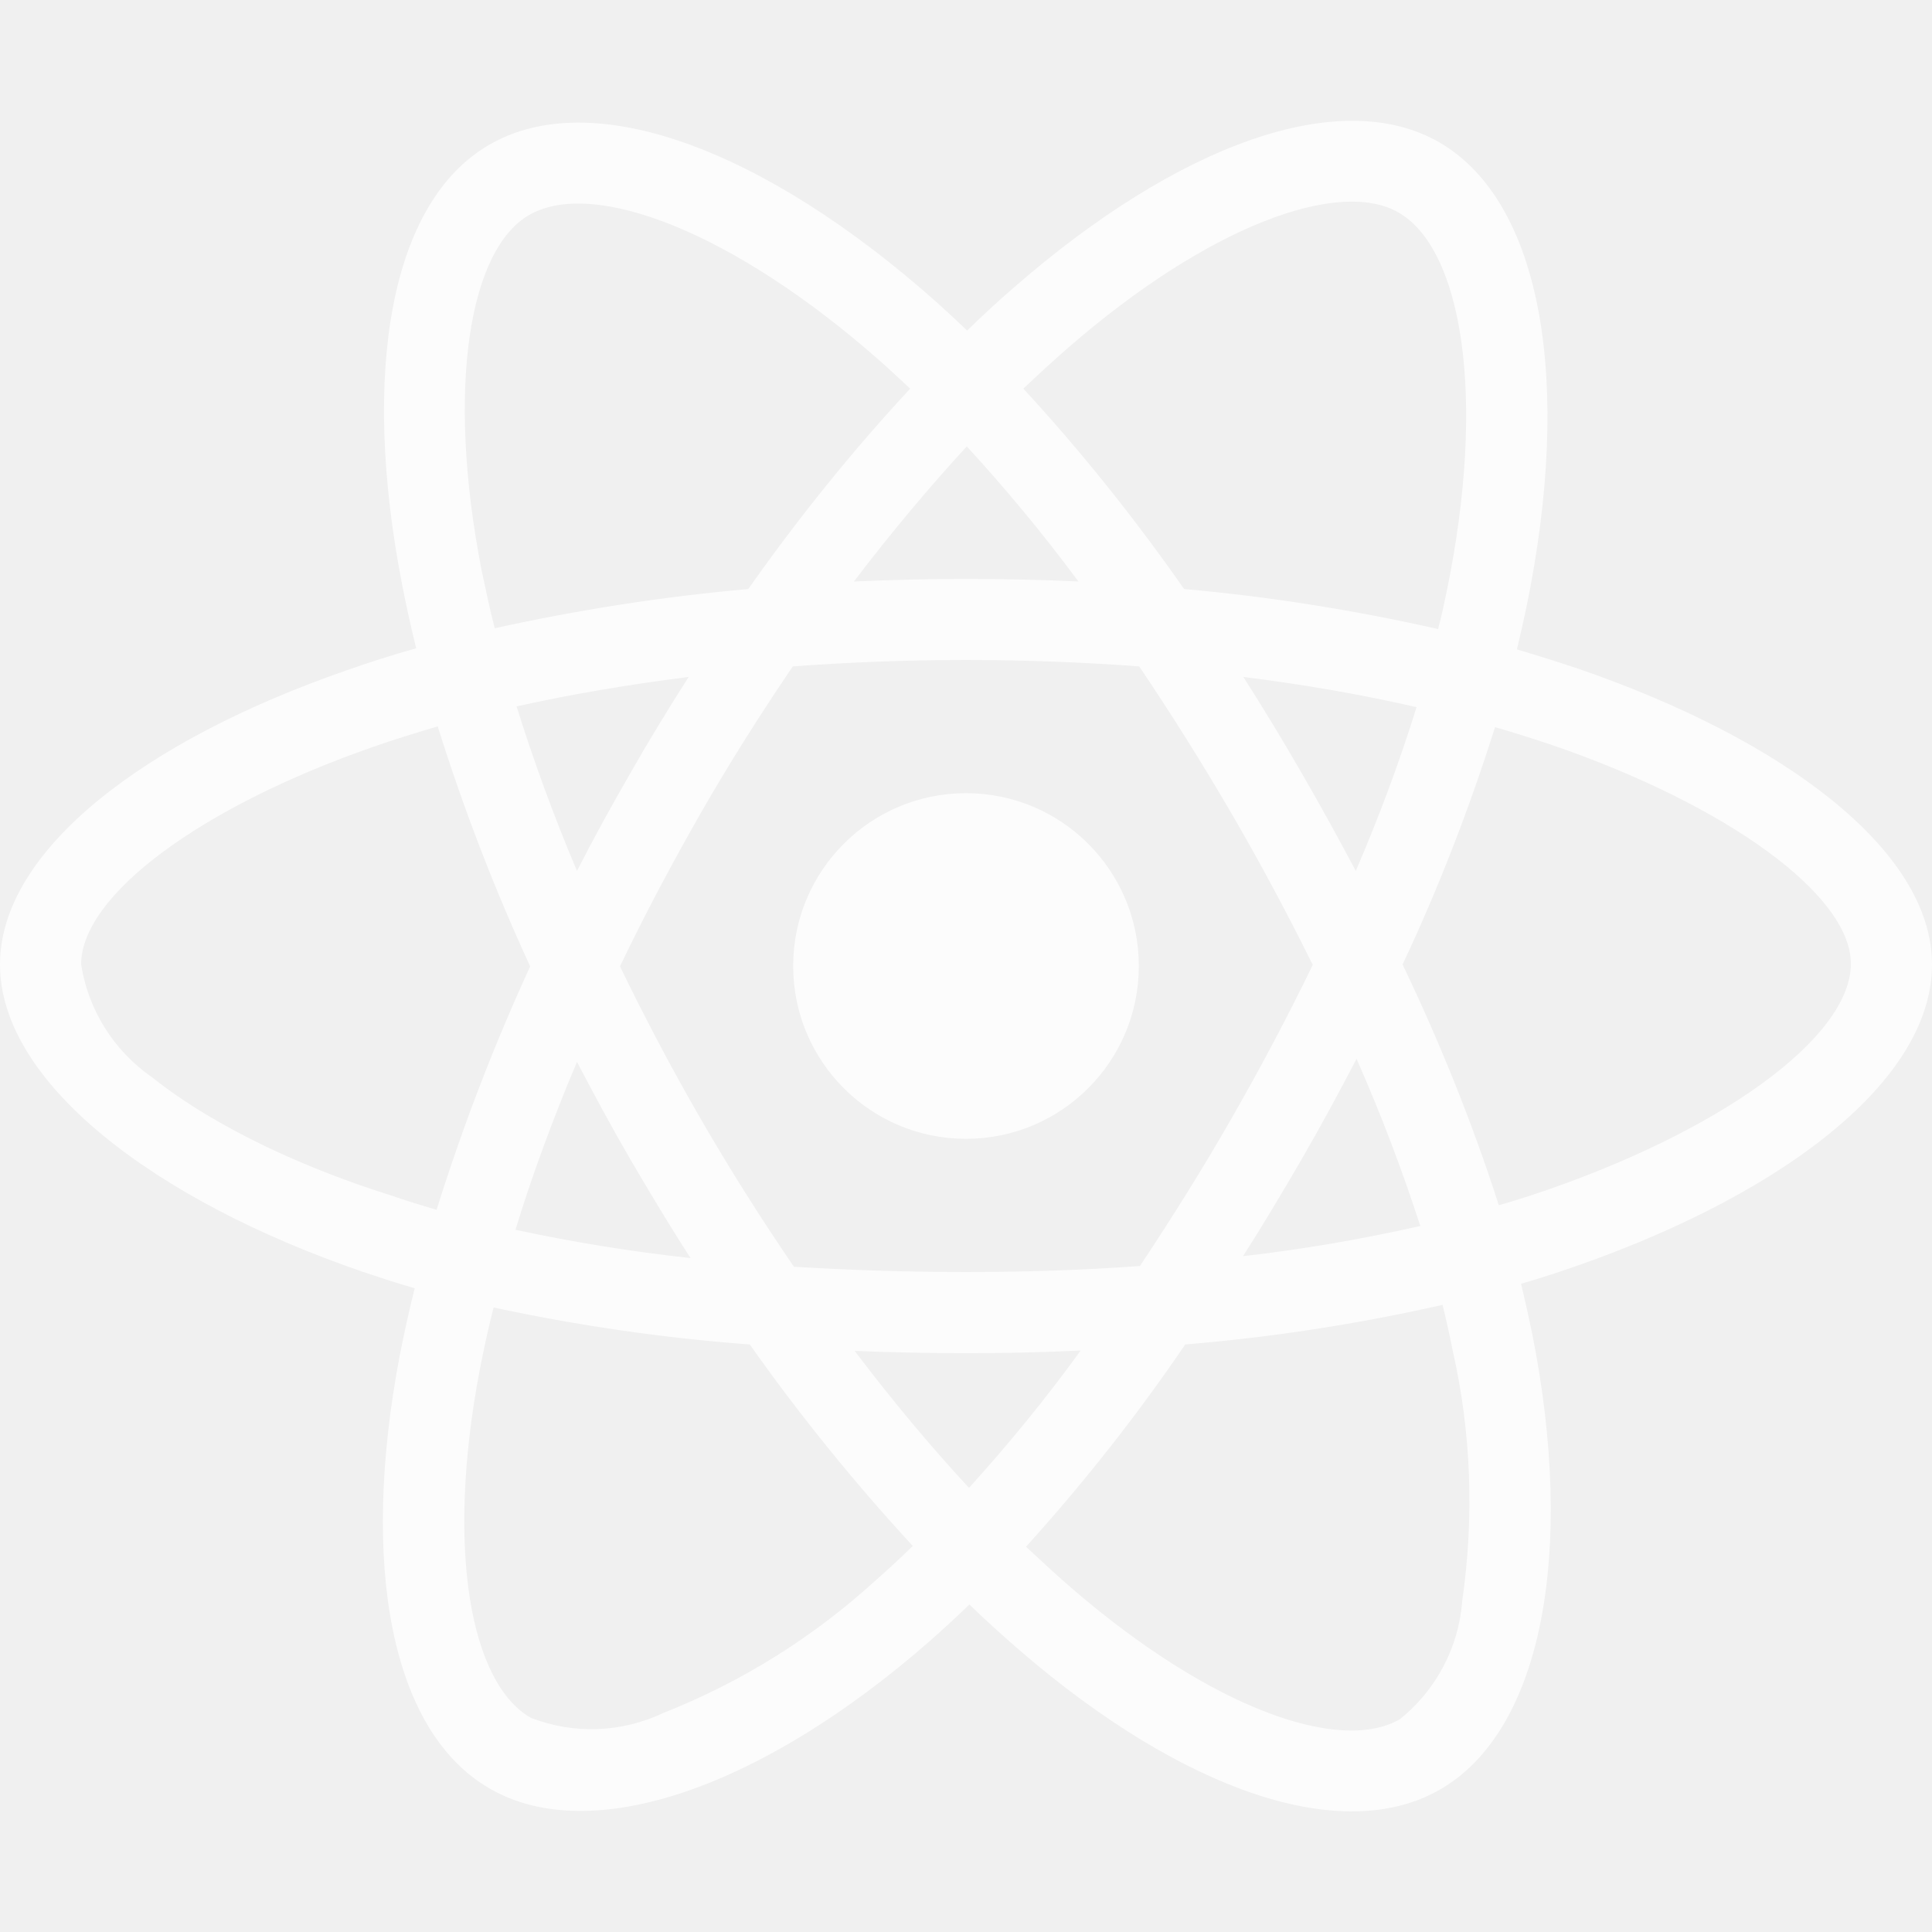
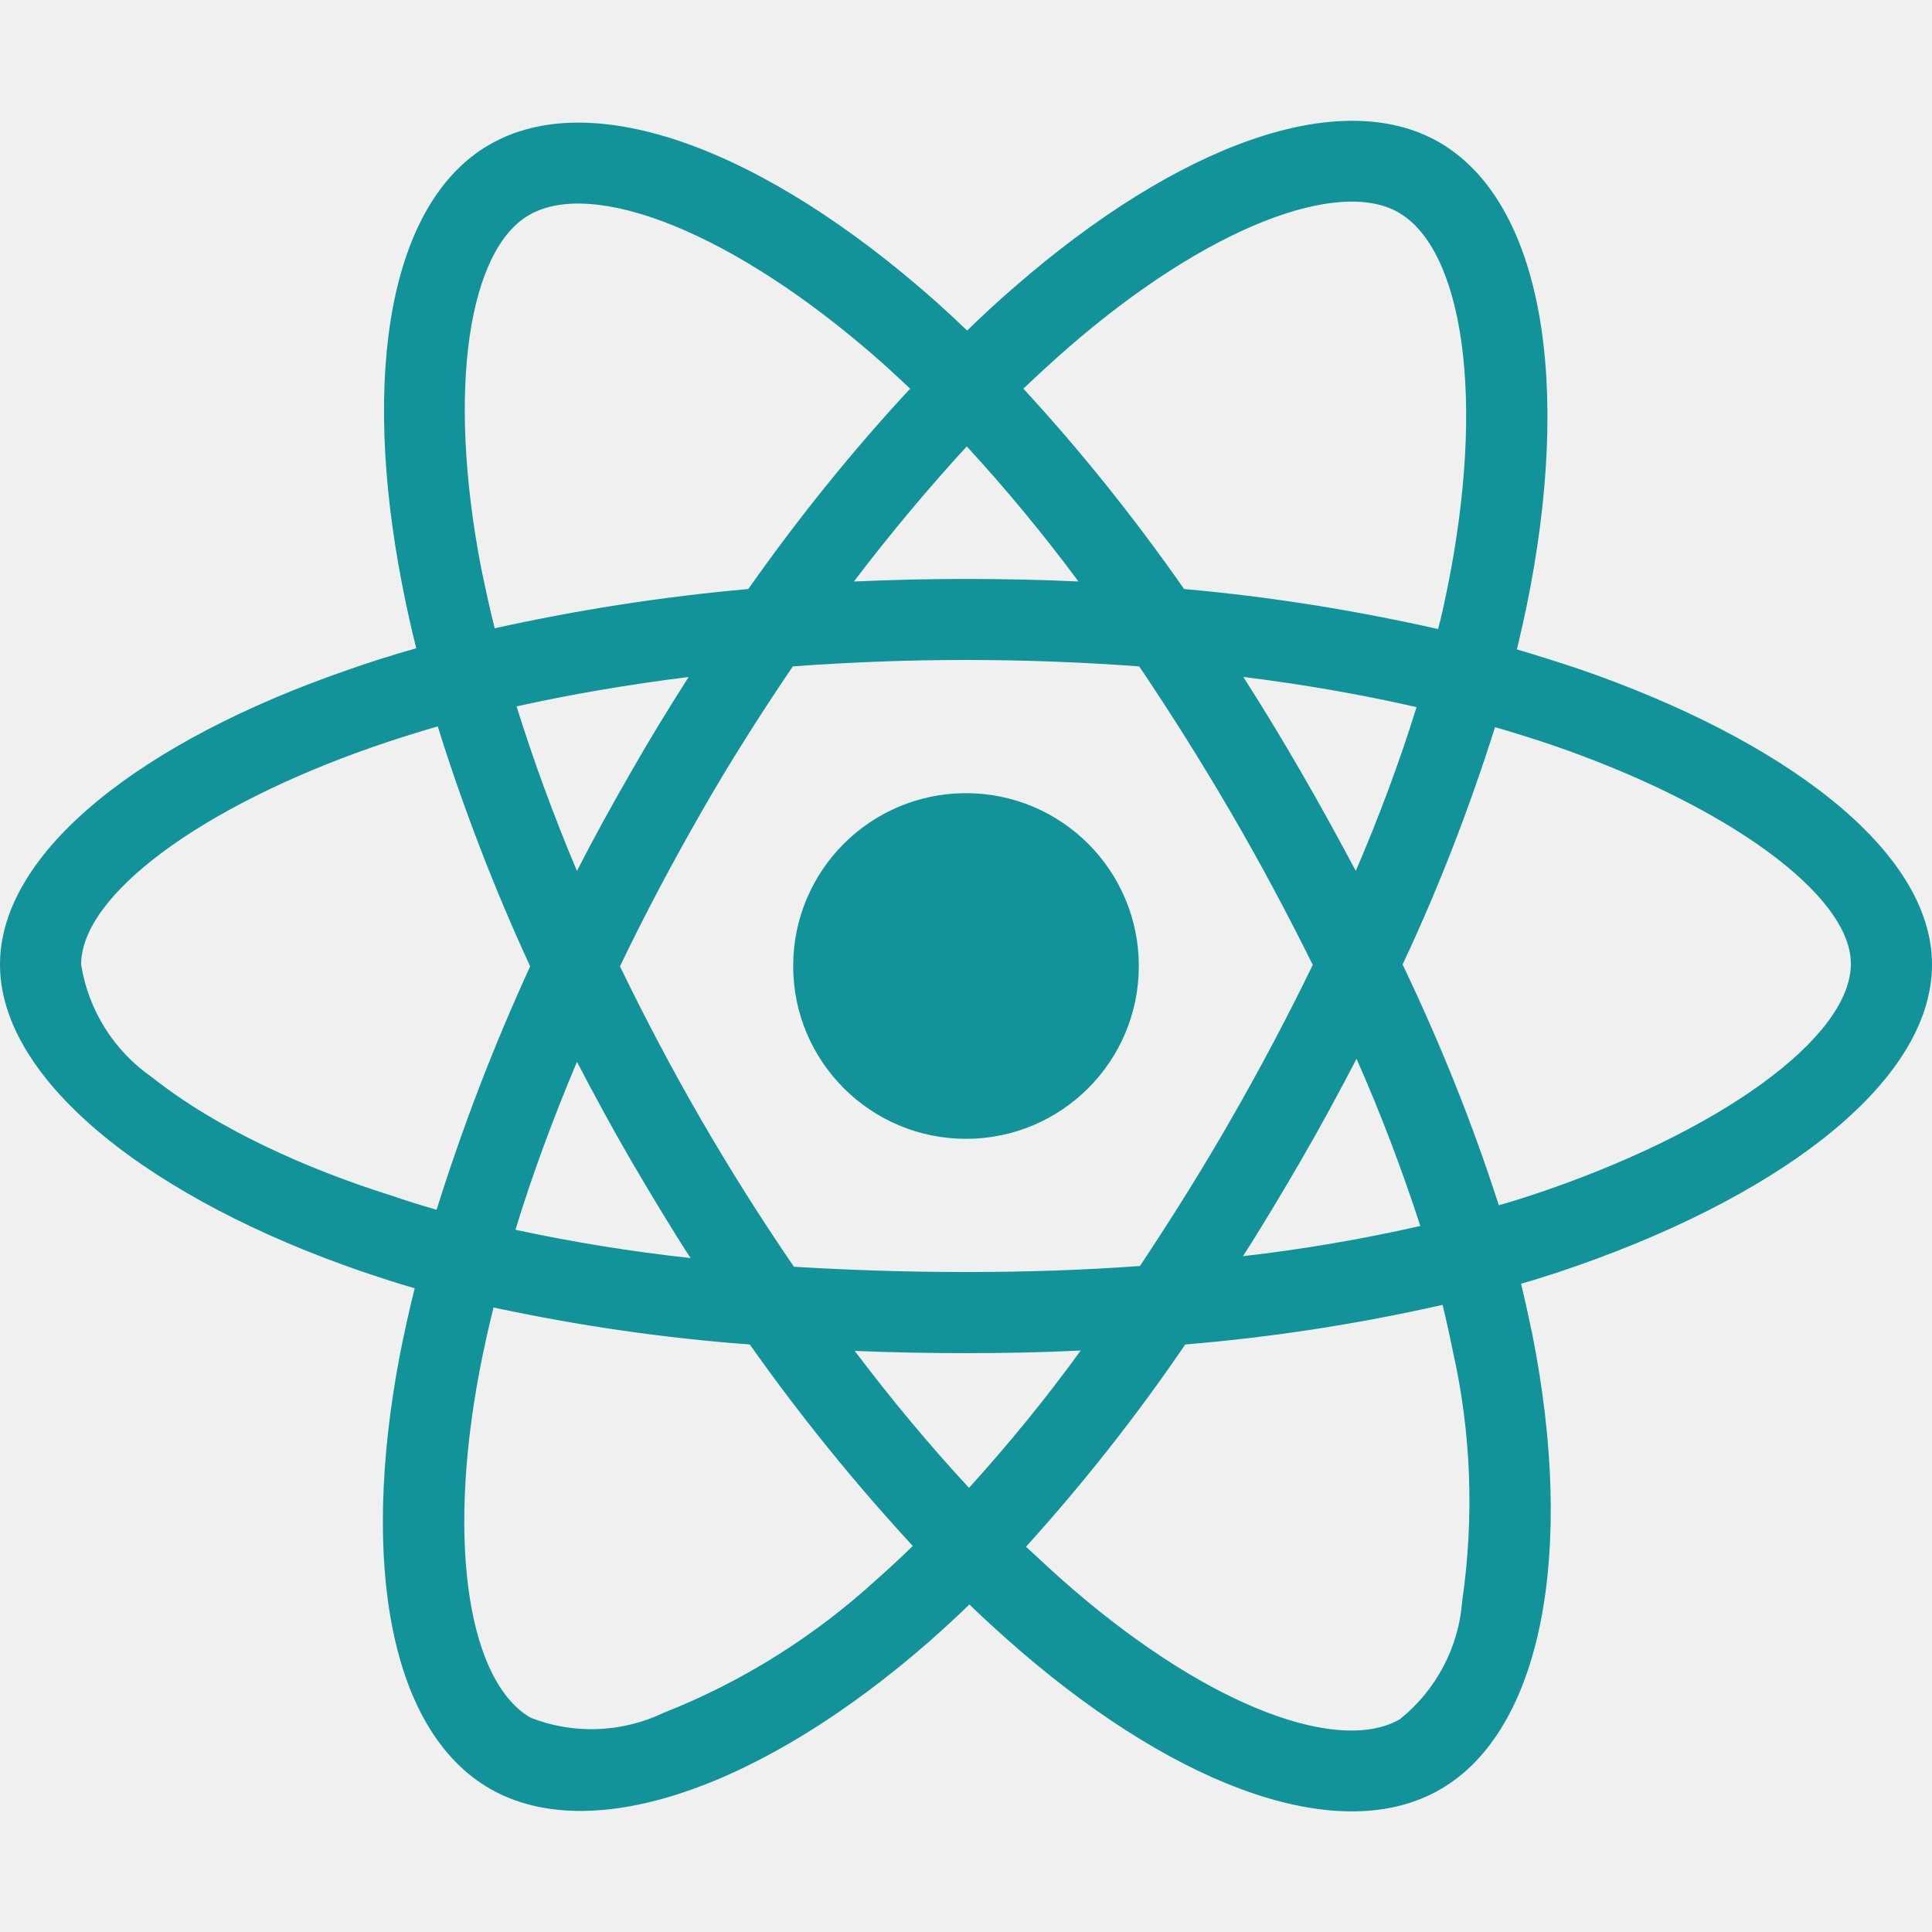
<svg xmlns="http://www.w3.org/2000/svg" aria-hidden="true" focusable="false" data-prefix="fab" data-icon="react" class="svg-inline--fa fa-react fa-w-16" role="img" viewBox="0 0 512 512">
-   <path fill="white" opacity="0.8" d="M418.2 177.2c-5.4-1.8-10.8-3.5-16.2-5.1.9-3.7 1.7-7.4 2.5-11.1 12.3-59.6 4.2-107.5-23.1-123.3-26.3-15.1-69.2.6-112.6 38.4-4.3 3.7-8.5 7.6-12.5 11.5-2.7-2.6-5.5-5.2-8.3-7.7-45.5-40.4-91.1-57.4-118.4-41.5-26.2 15.2-34 60.3-23 116.7 1.1 5.6 2.3 11.1 3.7 16.7-6.4 1.8-12.7 3.8-18.6 5.9C38.3 196.2 0 225.4 0 255.6c0 31.2 40.8 62.5 96.3 81.5 4.5 1.5 9 3 13.6 4.3-1.5 6-2.8 11.9-4 18-10.5 55.5-2.3 99.5 23.9 114.6 27 15.6 72.4-.4 116.6-39.1 3.5-3.1 7-6.3 10.5-9.7 4.4 4.3 9 8.4 13.6 12.4 42.8 36.8 85.1 51.7 111.2 36.6 27-15.6 35.8-62.9 24.4-120.5-.9-4.4-1.9-8.9-3-13.5 3.2-.9 6.3-1.9 9.4-2.9 57.7-19.1 99.5-50 99.5-81.7 0-30.3-39.4-59.7-93.8-78.4zM282.9 92.3c37.2-32.4 71.9-45.1 87.7-36 16.9 9.7 23.4 48.9 12.8 100.4-.7 3.4-1.4 6.7-2.3 10-22.2-5-44.7-8.6-67.3-10.6-13-18.6-27.2-36.4-42.6-53.1 3.9-3.7 7.7-7.2 11.7-10.7zM167.2 307.5c5.1 8.7 10.3 17.4 15.8 25.9-15.6-1.7-31.1-4.2-46.4-7.5 4.4-14.4 9.9-29.3 16.3-44.5 4.6 8.8 9.3 17.5 14.3 26.1zm-30.3-120.3c14.4-3.2 29.7-5.8 45.6-7.8-5.3 8.3-10.5 16.8-15.4 25.4-4.9 8.5-9.7 17.2-14.2 26-6.3-14.9-11.6-29.5-16-43.6zm27.4 68.9c6.6-13.8 13.8-27.3 21.4-40.6s15.8-26.2 24.4-38.9c15-1.1 30.3-1.7 45.9-1.7s31 .6 45.9 1.7c8.5 12.6 16.6 25.5 24.3 38.7s14.9 26.7 21.7 40.4c-6.7 13.8-13.9 27.4-21.6 40.8-7.6 13.3-15.7 26.2-24.2 39-14.9 1.1-30.4 1.6-46.1 1.6s-30.9-.5-45.6-1.4c-8.7-12.7-16.9-25.7-24.6-39s-14.8-26.8-21.5-40.6zm180.6 51.2c5.1-8.8 9.9-17.7 14.6-26.7 6.4 14.5 12 29.2 16.9 44.3-15.5 3.5-31.2 6.2-47 8 5.4-8.4 10.5-17 15.5-25.6zm14.4-76.5c-4.7-8.8-9.5-17.6-14.5-26.2-4.9-8.5-10-16.9-15.3-25.2 16.1 2 31.5 4.7 45.9 8-4.6 14.8-10 29.2-16.1 43.4zM256.2 118.3c10.5 11.4 20.4 23.4 29.6 35.8-19.8-.9-39.7-.9-59.5 0 9.8-12.9 19.9-24.9 29.9-35.8zM140.2 57c16.8-9.8 54.1 4.2 93.4 39 2.5 2.2 5 4.6 7.6 7-15.5 16.7-29.8 34.5-42.9 53.1-22.6 2-45 5.5-67.2 10.4-1.3-5.1-2.4-10.3-3.5-15.5-9.4-48.4-3.2-84.9 12.6-94zm-24.5 263.6c-4.2-1.2-8.3-2.5-12.4-3.9-21.3-6.7-45.5-17.3-63-31.2-10.1-7-16.9-17.8-18.8-29.9 0-18.3 31.6-41.7 77.2-57.6 5.7-2 11.5-3.8 17.3-5.5 6.8 21.7 15 43 24.5 63.6-9.6 20.9-17.9 42.5-24.8 64.5zm116.6 98c-16.5 15.1-35.6 27.1-56.4 35.3-11.1 5.3-23.9 5.8-35.3 1.3-15.9-9.2-22.5-44.5-13.5-92 1.1-5.6 2.3-11.2 3.7-16.7 22.4 4.8 45 8.1 67.9 9.8 13.2 18.7 27.7 36.6 43.2 53.4-3.2 3.1-6.4 6.1-9.6 8.9zm24.5-24.3c-10.2-11-20.4-23.2-30.3-36.3 9.6.4 19.5.6 29.5.6 10.3 0 20.4-.2 30.4-.7-9.2 12.7-19.1 24.8-29.6 36.4zm130.7 30c-.9 12.2-6.9 23.6-16.5 31.3-15.9 9.2-49.8-2.8-86.4-34.2-4.2-3.6-8.4-7.5-12.7-11.5 15.3-16.9 29.4-34.8 42.2-53.6 22.9-1.9 45.7-5.4 68.2-10.5 1 4.1 1.9 8.2 2.7 12.2 4.9 21.6 5.7 44.1 2.5 66.3zm18.2-107.5c-2.8.9-5.6 1.8-8.5 2.6-7-21.8-15.6-43.1-25.5-63.8 9.6-20.4 17.7-41.4 24.5-62.9 5.2 1.5 10.2 3.1 15 4.7 46.6 16 79.3 39.8 79.3 58 0 19.6-34.9 44.9-84.8 61.4zm-149.7-15c25.3 0 45.8-20.5 45.8-45.8s-20.5-45.8-45.8-45.8c-25.3 0-45.8 20.5-45.8 45.8s20.5 45.8 45.8 45.8z" />
+   <path fill="rgb(18, 147, 154)" d="M418.2 177.2c-5.4-1.8-10.8-3.5-16.2-5.1.9-3.7 1.7-7.4 2.5-11.1 12.3-59.6 4.2-107.5-23.1-123.3-26.3-15.1-69.2.6-112.6 38.4-4.3 3.7-8.5 7.6-12.5 11.5-2.7-2.6-5.5-5.2-8.3-7.7-45.5-40.4-91.1-57.4-118.4-41.5-26.2 15.2-34 60.3-23 116.7 1.1 5.6 2.3 11.1 3.7 16.7-6.4 1.8-12.7 3.8-18.6 5.9C38.3 196.2 0 225.4 0 255.6c0 31.2 40.8 62.5 96.3 81.5 4.5 1.5 9 3 13.6 4.3-1.5 6-2.8 11.9-4 18-10.5 55.5-2.3 99.5 23.9 114.6 27 15.6 72.4-.4 116.6-39.1 3.5-3.1 7-6.3 10.5-9.7 4.4 4.3 9 8.4 13.6 12.4 42.8 36.8 85.1 51.7 111.2 36.6 27-15.6 35.8-62.9 24.4-120.5-.9-4.4-1.9-8.9-3-13.5 3.2-.9 6.3-1.9 9.4-2.9 57.7-19.1 99.5-50 99.5-81.7 0-30.3-39.4-59.7-93.8-78.4zM282.9 92.3c37.2-32.4 71.9-45.1 87.7-36 16.9 9.7 23.4 48.9 12.8 100.4-.7 3.4-1.4 6.7-2.3 10-22.2-5-44.7-8.6-67.3-10.6-13-18.6-27.2-36.4-42.6-53.1 3.9-3.7 7.7-7.2 11.7-10.7zM167.2 307.5c5.1 8.7 10.3 17.4 15.8 25.9-15.6-1.7-31.1-4.2-46.4-7.5 4.4-14.4 9.9-29.3 16.3-44.5 4.6 8.8 9.3 17.5 14.3 26.1zm-30.3-120.3c14.4-3.2 29.7-5.8 45.6-7.8-5.3 8.3-10.5 16.8-15.4 25.4-4.9 8.5-9.7 17.2-14.2 26-6.3-14.9-11.6-29.5-16-43.6zm27.4 68.9c6.6-13.8 13.8-27.3 21.4-40.6s15.8-26.2 24.4-38.9c15-1.1 30.3-1.7 45.9-1.7s31 .6 45.9 1.7c8.5 12.6 16.6 25.5 24.3 38.7s14.9 26.7 21.7 40.4c-6.7 13.8-13.9 27.4-21.6 40.8-7.6 13.3-15.7 26.2-24.2 39-14.9 1.1-30.4 1.6-46.1 1.6s-30.9-.5-45.6-1.4c-8.7-12.7-16.9-25.7-24.6-39s-14.8-26.8-21.5-40.6zm180.6 51.2c5.1-8.8 9.9-17.7 14.6-26.7 6.4 14.5 12 29.2 16.9 44.3-15.5 3.5-31.2 6.2-47 8 5.4-8.4 10.5-17 15.5-25.6zm14.4-76.5c-4.7-8.8-9.5-17.6-14.5-26.2-4.9-8.5-10-16.9-15.3-25.2 16.1 2 31.5 4.7 45.9 8-4.6 14.8-10 29.2-16.1 43.4zM256.2 118.3c10.5 11.4 20.4 23.4 29.6 35.8-19.8-.9-39.7-.9-59.5 0 9.8-12.9 19.9-24.9 29.9-35.8zM140.2 57c16.8-9.8 54.1 4.2 93.4 39 2.5 2.2 5 4.6 7.6 7-15.5 16.7-29.8 34.5-42.9 53.1-22.6 2-45 5.5-67.2 10.4-1.3-5.1-2.4-10.3-3.5-15.5-9.4-48.4-3.2-84.9 12.6-94zm-24.5 263.6c-4.2-1.2-8.3-2.5-12.4-3.9-21.3-6.7-45.5-17.3-63-31.2-10.1-7-16.9-17.8-18.8-29.9 0-18.3 31.6-41.7 77.2-57.6 5.7-2 11.5-3.8 17.3-5.5 6.8 21.7 15 43 24.5 63.6-9.6 20.9-17.9 42.5-24.8 64.5zm116.6 98c-16.5 15.1-35.6 27.1-56.4 35.3-11.1 5.3-23.9 5.8-35.3 1.3-15.9-9.2-22.5-44.5-13.5-92 1.1-5.6 2.3-11.2 3.7-16.7 22.4 4.8 45 8.1 67.9 9.8 13.2 18.7 27.7 36.6 43.2 53.4-3.2 3.1-6.4 6.1-9.6 8.9zm24.5-24.3c-10.2-11-20.4-23.2-30.3-36.3 9.6.4 19.5.6 29.5.6 10.3 0 20.4-.2 30.4-.7-9.2 12.7-19.1 24.8-29.6 36.4zm130.7 30c-.9 12.2-6.9 23.6-16.5 31.3-15.9 9.2-49.8-2.8-86.4-34.2-4.2-3.6-8.4-7.5-12.7-11.5 15.3-16.9 29.4-34.8 42.2-53.6 22.9-1.9 45.7-5.4 68.2-10.5 1 4.1 1.9 8.2 2.7 12.2 4.9 21.6 5.7 44.1 2.5 66.3zm18.2-107.5c-2.8.9-5.6 1.8-8.5 2.6-7-21.8-15.6-43.1-25.5-63.8 9.6-20.4 17.7-41.4 24.5-62.9 5.2 1.5 10.2 3.1 15 4.7 46.6 16 79.3 39.8 79.3 58 0 19.6-34.9 44.9-84.8 61.4zm-149.7-15c25.3 0 45.8-20.5 45.8-45.8s-20.5-45.8-45.8-45.8c-25.3 0-45.8 20.5-45.8 45.8s20.5 45.8 45.8 45.8z" />
</svg>
